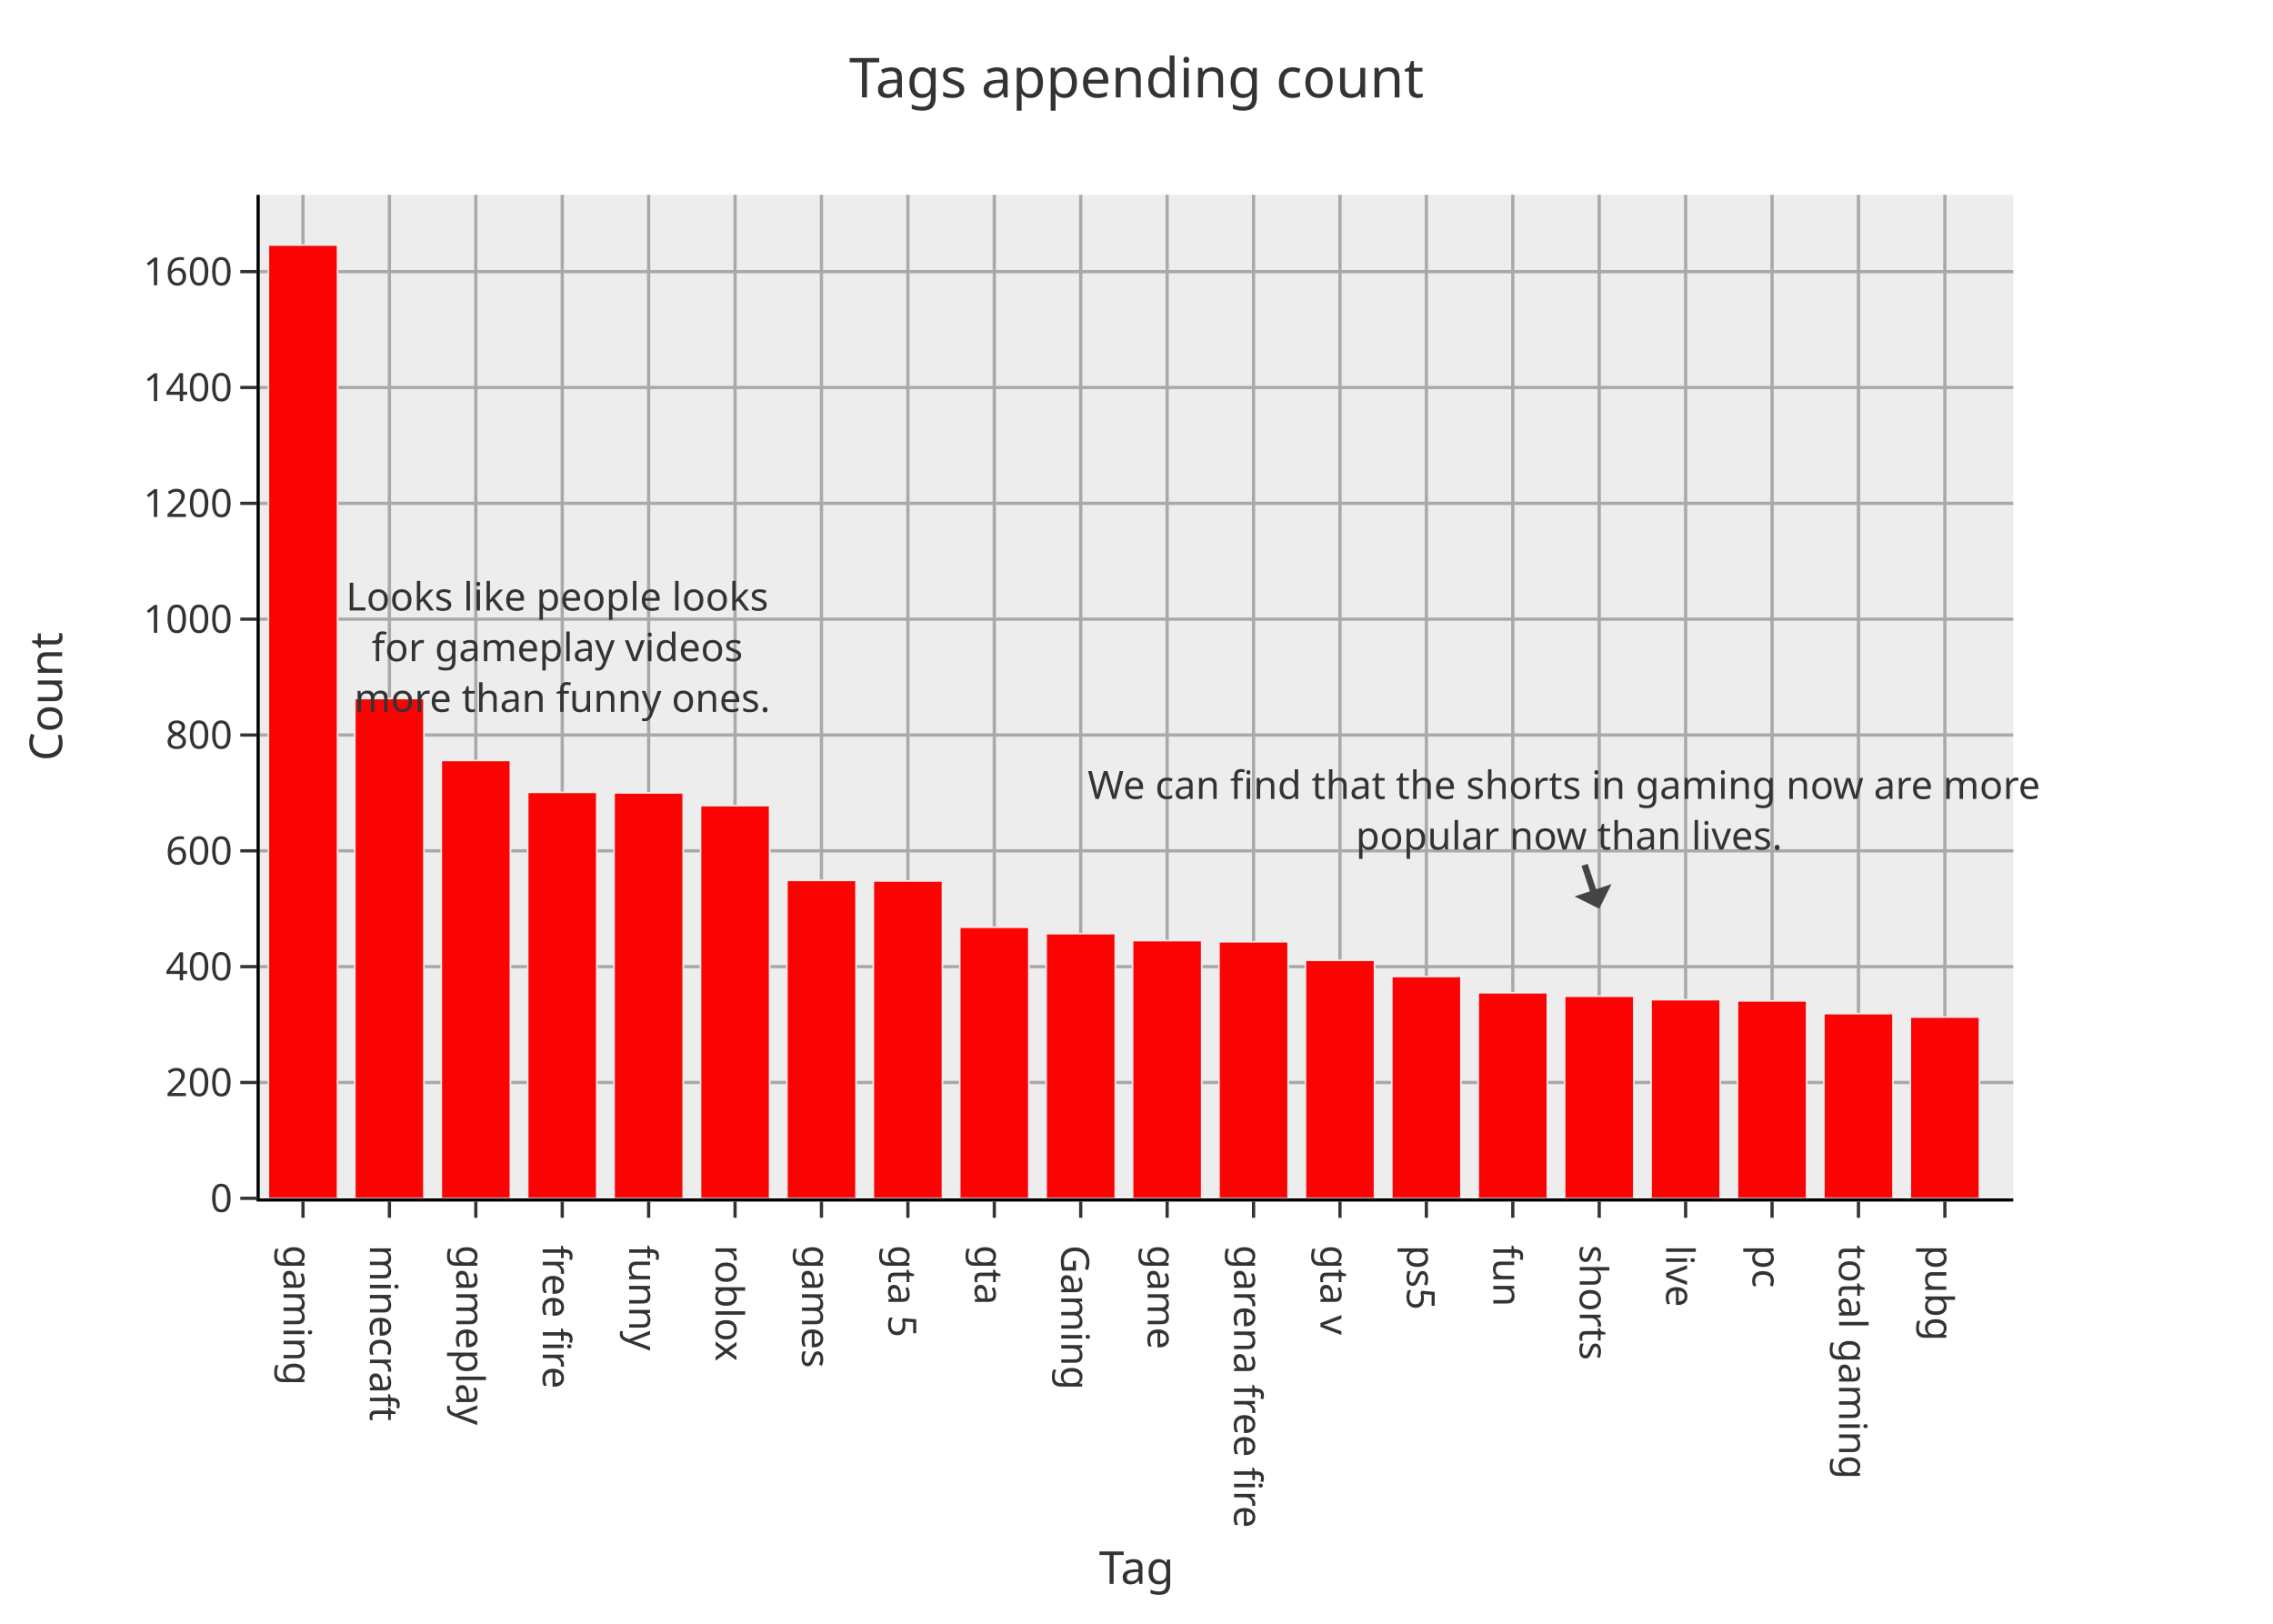
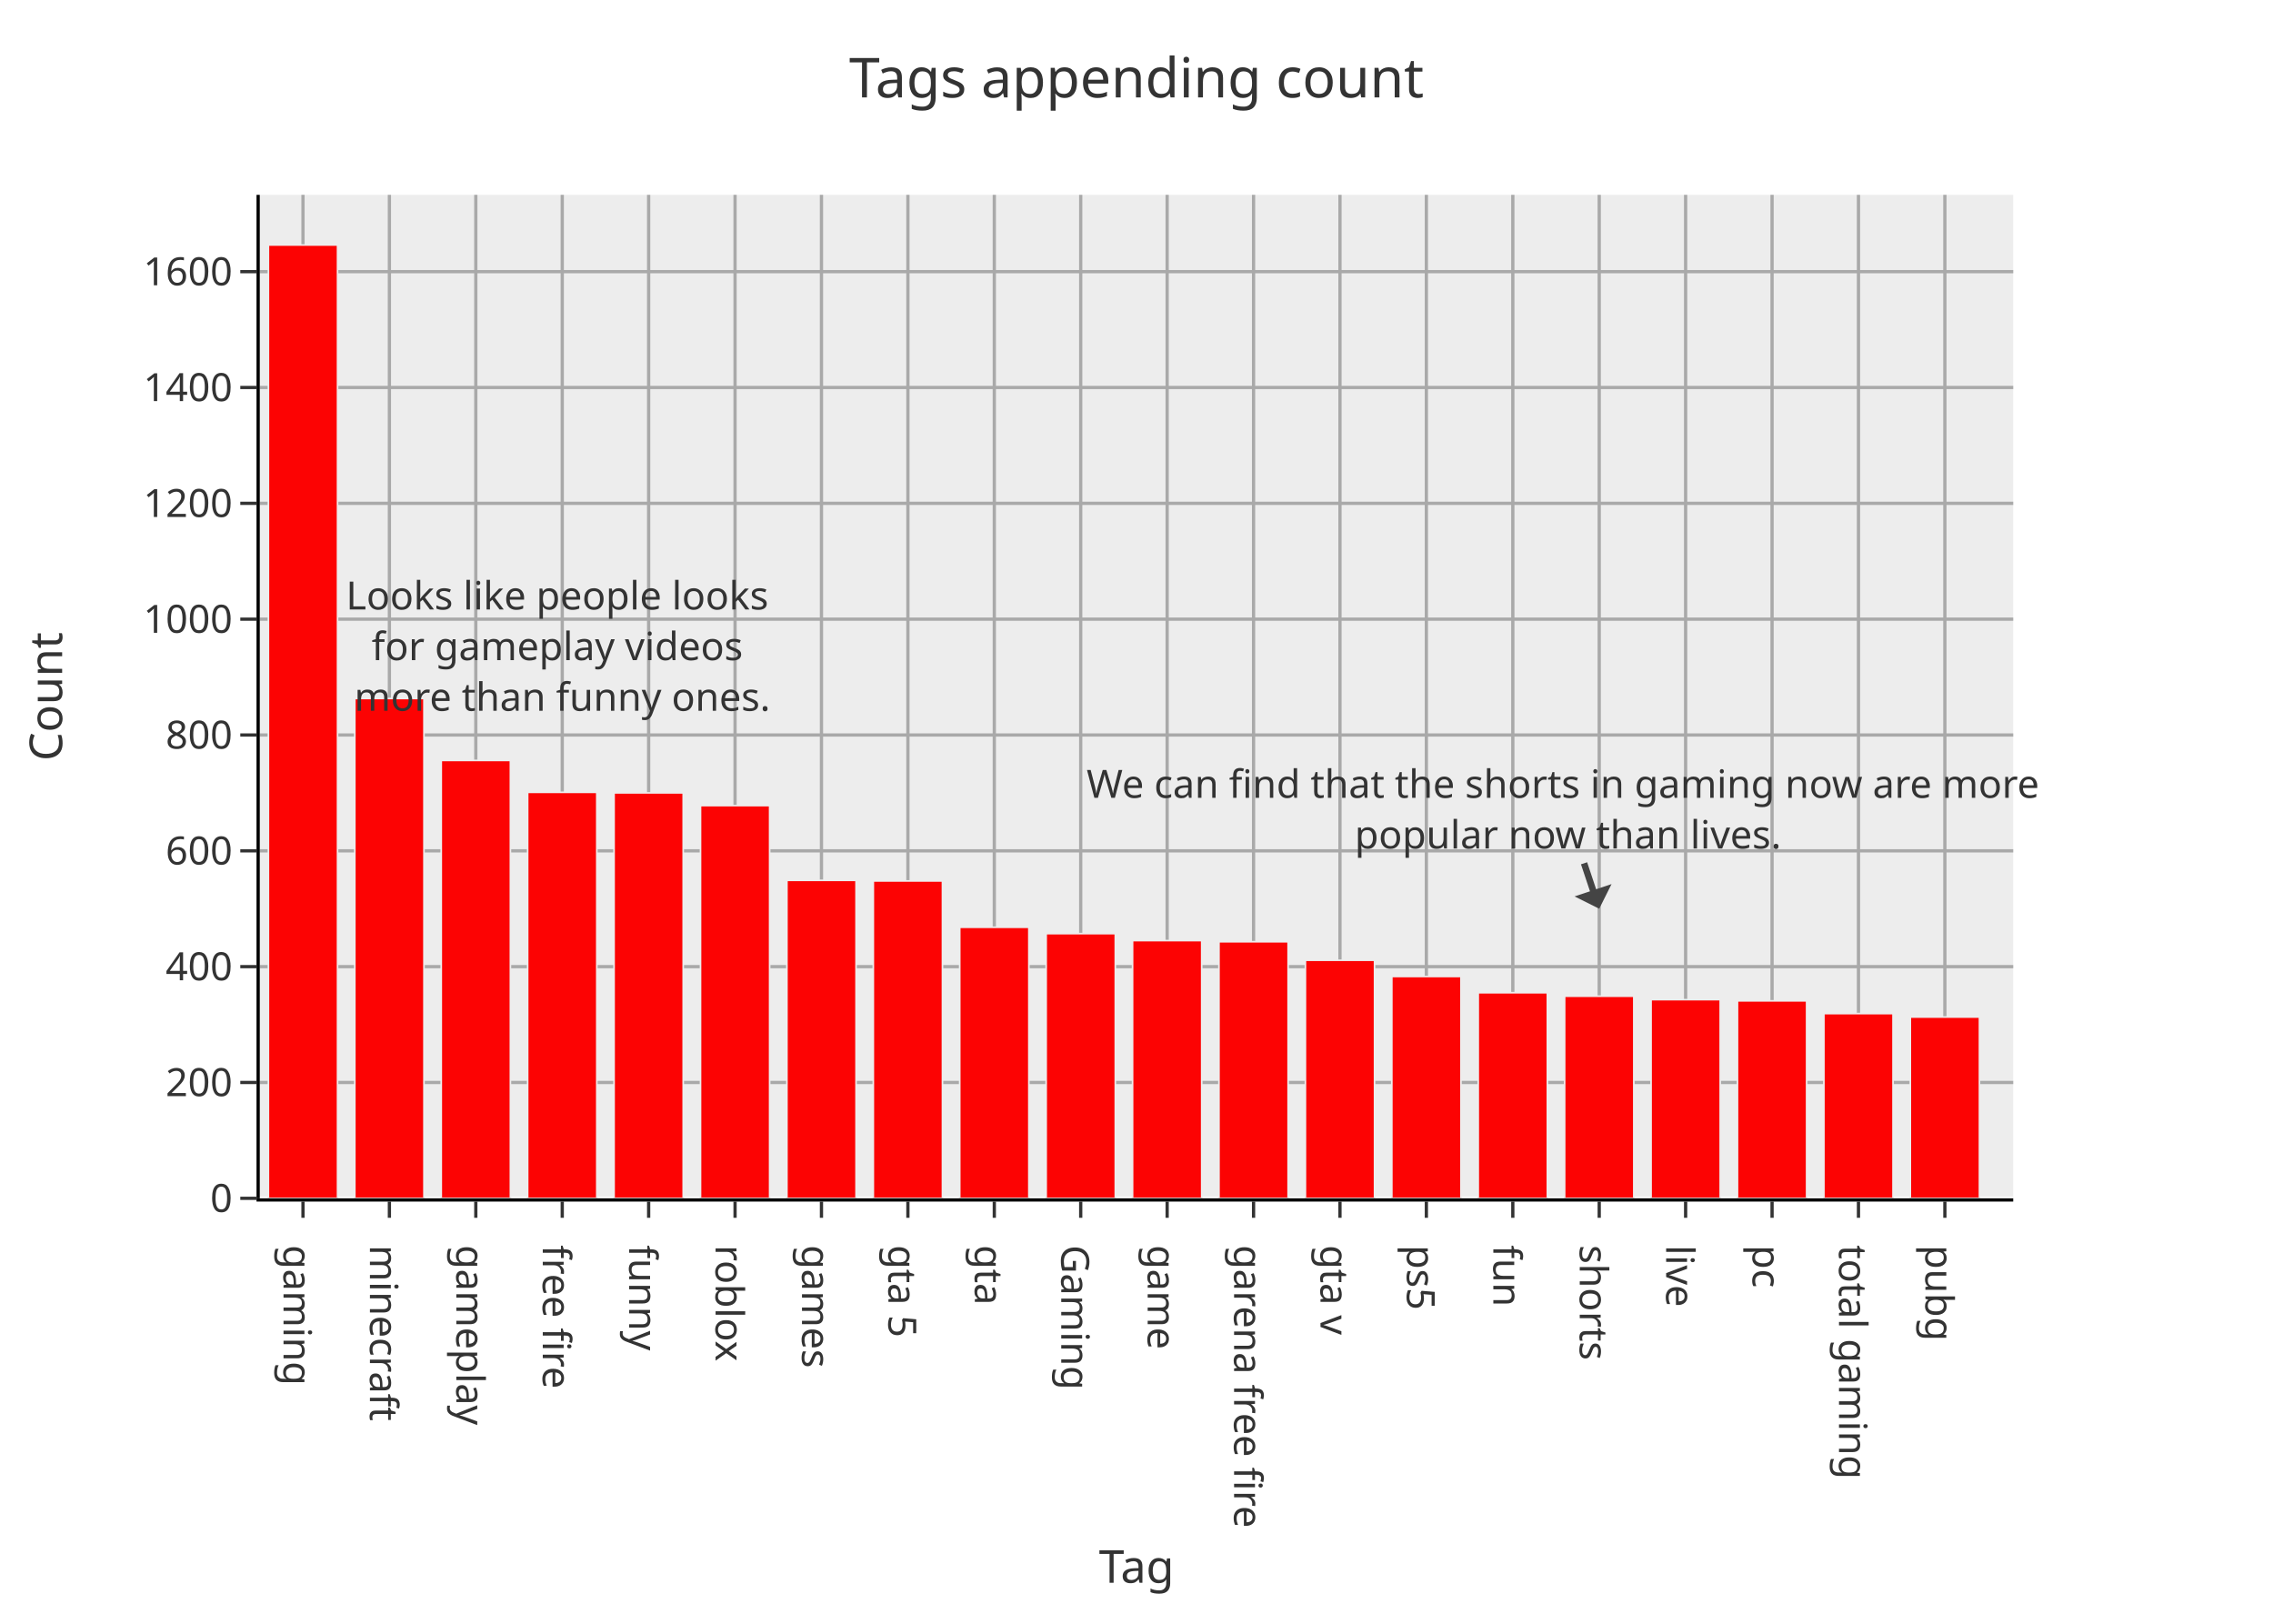
<svg xmlns="http://www.w3.org/2000/svg" class="main-svg" width="700" height="500" style="" viewBox="0 0 700 500">
  <rect x="0" y="0" width="700" height="500" style="fill: rgb(255, 255, 255); fill-opacity: 1;" />
-   <defs id="defs-10abcf">
+   <defs id="defs-e7b029">
    <g class="clips">
-       <clipPath id="clip10abcfxyplot" class="plotclip">
+       <clipPath id="clipe7b029xyplot" class="plotclip">
        <rect width="540" height="309" />
      </clipPath>
-       <clipPath class="axesclip" id="clip10abcfx">
+       <clipPath class="axesclip" id="clipe7b029x">
        <rect x="80" y="0" width="540" height="500" />
      </clipPath>
-       <clipPath class="axesclip" id="clip10abcfy">
+       <clipPath class="axesclip" id="clipe7b029y">
        <rect x="0" y="60" width="700" height="309" />
      </clipPath>
-       <clipPath class="axesclip" id="clip10abcfxy">
+       <clipPath class="axesclip" id="clipe7b029xy">
        <rect x="80" y="60" width="540" height="309" />
      </clipPath>
    </g>
    <g class="gradients" />
    <g class="patterns" />
  </defs>
  <g class="bglayer">
    <rect class="bg" x="80" y="60" width="540" height="309" style="fill: rgb(237, 237, 237); fill-opacity: 1; stroke-width: 0;" />
  </g>
  <g class="layer-below">
    <g class="imagelayer" />
    <g class="shapelayer" />
  </g>
  <g class="cartesianlayer">
    <g class="subplot xy">
      <g class="layer-subplot">
        <g class="shapelayer" />
        <g class="imagelayer" />
      </g>
      <g class="minor-gridlayer">
        <g class="x" />
        <g class="y" />
      </g>
      <g class="gridlayer">
        <g class="x">
          <path class="xgrid crisp" transform="translate(93.31,0)" d="M0,60v309" style="stroke: rgb(169, 169, 169); stroke-opacity: 1; stroke-width: 1px;" />
          <path class="xgrid crisp" transform="translate(119.92,0)" d="M0,60v309" style="stroke: rgb(169, 169, 169); stroke-opacity: 1; stroke-width: 1px;" />
          <path class="xgrid crisp" transform="translate(146.53,0)" d="M0,60v309" style="stroke: rgb(169, 169, 169); stroke-opacity: 1; stroke-width: 1px;" />
          <path class="xgrid crisp" transform="translate(173.15,0)" d="M0,60v309" style="stroke: rgb(169, 169, 169); stroke-opacity: 1; stroke-width: 1px;" />
          <path class="xgrid crisp" transform="translate(199.76,0)" d="M0,60v309" style="stroke: rgb(169, 169, 169); stroke-opacity: 1; stroke-width: 1px;" />
          <path class="xgrid crisp" transform="translate(226.37,0)" d="M0,60v309" style="stroke: rgb(169, 169, 169); stroke-opacity: 1; stroke-width: 1px;" />
          <path class="xgrid crisp" transform="translate(252.98,0)" d="M0,60v309" style="stroke: rgb(169, 169, 169); stroke-opacity: 1; stroke-width: 1px;" />
          <path class="xgrid crisp" transform="translate(279.6,0)" d="M0,60v309" style="stroke: rgb(169, 169, 169); stroke-opacity: 1; stroke-width: 1px;" />
          <path class="xgrid crisp" transform="translate(306.21,0)" d="M0,60v309" style="stroke: rgb(169, 169, 169); stroke-opacity: 1; stroke-width: 1px;" />
          <path class="xgrid crisp" transform="translate(332.82,0)" d="M0,60v309" style="stroke: rgb(169, 169, 169); stroke-opacity: 1; stroke-width: 1px;" />
          <path class="xgrid crisp" transform="translate(359.44,0)" d="M0,60v309" style="stroke: rgb(169, 169, 169); stroke-opacity: 1; stroke-width: 1px;" />
          <path class="xgrid crisp" transform="translate(386.05,0)" d="M0,60v309" style="stroke: rgb(169, 169, 169); stroke-opacity: 1; stroke-width: 1px;" />
          <path class="xgrid crisp" transform="translate(412.66,0)" d="M0,60v309" style="stroke: rgb(169, 169, 169); stroke-opacity: 1; stroke-width: 1px;" />
          <path class="xgrid crisp" transform="translate(439.27,0)" d="M0,60v309" style="stroke: rgb(169, 169, 169); stroke-opacity: 1; stroke-width: 1px;" />
          <path class="xgrid crisp" transform="translate(465.89,0)" d="M0,60v309" style="stroke: rgb(169, 169, 169); stroke-opacity: 1; stroke-width: 1px;" />
          <path class="xgrid crisp" transform="translate(492.5,0)" d="M0,60v309" style="stroke: rgb(169, 169, 169); stroke-opacity: 1; stroke-width: 1px;" />
          <path class="xgrid crisp" transform="translate(519.11,0)" d="M0,60v309" style="stroke: rgb(169, 169, 169); stroke-opacity: 1; stroke-width: 1px;" />
          <path class="xgrid crisp" transform="translate(545.73,0)" d="M0,60v309" style="stroke: rgb(169, 169, 169); stroke-opacity: 1; stroke-width: 1px;" />
          <path class="xgrid crisp" transform="translate(572.34,0)" d="M0,60v309" style="stroke: rgb(169, 169, 169); stroke-opacity: 1; stroke-width: 1px;" />
          <path class="xgrid crisp" transform="translate(598.95,0)" d="M0,60v309" style="stroke: rgb(169, 169, 169); stroke-opacity: 1; stroke-width: 1px;" />
        </g>
        <g class="y">
          <path class="ygrid crisp" transform="translate(0,333.33)" d="M80,0h540" style="stroke: rgb(169, 169, 169); stroke-opacity: 1; stroke-width: 1px;" />
          <path class="ygrid crisp" transform="translate(0,297.66)" d="M80,0h540" style="stroke: rgb(169, 169, 169); stroke-opacity: 1; stroke-width: 1px;" />
          <path class="ygrid crisp" transform="translate(0,262)" d="M80,0h540" style="stroke: rgb(169, 169, 169); stroke-opacity: 1; stroke-width: 1px;" />
          <path class="ygrid crisp" transform="translate(0,226.33)" d="M80,0h540" style="stroke: rgb(169, 169, 169); stroke-opacity: 1; stroke-width: 1px;" />
          <path class="ygrid crisp" transform="translate(0,190.66)" d="M80,0h540" style="stroke: rgb(169, 169, 169); stroke-opacity: 1; stroke-width: 1px;" />
          <path class="ygrid crisp" transform="translate(0,154.99)" d="M80,0h540" style="stroke: rgb(169, 169, 169); stroke-opacity: 1; stroke-width: 1px;" />
          <path class="ygrid crisp" transform="translate(0,119.32)" d="M80,0h540" style="stroke: rgb(169, 169, 169); stroke-opacity: 1; stroke-width: 1px;" />
          <path class="ygrid crisp" transform="translate(0,83.65)" d="M80,0h540" style="stroke: rgb(169, 169, 169); stroke-opacity: 1; stroke-width: 1px;" />
        </g>
      </g>
      <g class="zerolinelayer">
        <path class="yzl zl crisp" transform="translate(0,369)" d="M80,0h540" style="stroke: rgb(255, 255, 255); stroke-opacity: 1; stroke-width: 1px;" />
      </g>
      <path class="xlines-below" />
      <path class="ylines-below" />
      <g class="overlines-below" />
      <g class="xaxislayer-below" />
      <g class="yaxislayer-below" />
      <g class="overaxes-below" />
-       <g class="plot" transform="translate(80,60)" clip-path="url(#clip10abcfxyplot)">
+       <g class="plot" transform="translate(80,60)" clip-path="url(#clipe7b029xyplot)">
        <g class="barlayer mlayer">
          <g class="trace bars" style="opacity: 1;">
            <g class="points">
              <g class="point">
                <path d="M2.66,309V15.45H23.95V309Z" style="vector-effect: none; opacity: 1; stroke-width: 0.5px; fill: rgb(252, 3, 3); fill-opacity: 1; stroke: rgb(237, 237, 237); stroke-opacity: 1;" />
              </g>
              <g class="point">
                <path d="M29.27,309V155.09H50.56V309Z" style="vector-effect: none; opacity: 1; stroke-width: 0.5px; fill: rgb(252, 3, 3); fill-opacity: 1; stroke: rgb(237, 237, 237); stroke-opacity: 1;" />
              </g>
              <g class="point">
                <path d="M55.89,309V174.17H77.18V309Z" style="vector-effect: none; opacity: 1; stroke-width: 0.5px; fill: rgb(252, 3, 3); fill-opacity: 1; stroke: rgb(237, 237, 237); stroke-opacity: 1;" />
              </g>
              <g class="point">
                <path d="M82.5,309V183.98H103.79V309Z" style="vector-effect: none; opacity: 1; stroke-width: 0.5px; fill: rgb(252, 3, 3); fill-opacity: 1; stroke: rgb(237, 237, 237); stroke-opacity: 1;" />
              </g>
              <g class="point">
                <path d="M109.11,309V184.16H130.4V309Z" style="vector-effect: none; opacity: 1; stroke-width: 0.5px; fill: rgb(252, 3, 3); fill-opacity: 1; stroke: rgb(237, 237, 237); stroke-opacity: 1;" />
              </g>
              <g class="point">
                <path d="M135.73,309V188.08H157.02V309Z" style="vector-effect: none; opacity: 1; stroke-width: 0.5px; fill: rgb(252, 3, 3); fill-opacity: 1; stroke: rgb(237, 237, 237); stroke-opacity: 1;" />
              </g>
              <g class="point">
                <path d="M162.34,309V211.09H183.63V309Z" style="vector-effect: none; opacity: 1; stroke-width: 0.5px; fill: rgb(252, 3, 3); fill-opacity: 1; stroke: rgb(237, 237, 237); stroke-opacity: 1;" />
              </g>
              <g class="point">
                <path d="M188.95,309V211.27H210.24V309Z" style="vector-effect: none; opacity: 1; stroke-width: 0.5px; fill: rgb(252, 3, 3); fill-opacity: 1; stroke: rgb(237, 237, 237); stroke-opacity: 1;" />
              </g>
              <g class="point">
                <path d="M215.56,309V225.54H236.85V309Z" style="vector-effect: none; opacity: 1; stroke-width: 0.5px; fill: rgb(252, 3, 3); fill-opacity: 1; stroke: rgb(237, 237, 237); stroke-opacity: 1;" />
              </g>
              <g class="point">
                <path d="M242.18,309V227.5H263.47V309Z" style="vector-effect: none; opacity: 1; stroke-width: 0.5px; fill: rgb(252, 3, 3); fill-opacity: 1; stroke: rgb(237, 237, 237); stroke-opacity: 1;" />
              </g>
              <g class="point">
                <path d="M268.79,309V229.64H290.08V309Z" style="vector-effect: none; opacity: 1; stroke-width: 0.5px; fill: rgb(252, 3, 3); fill-opacity: 1; stroke: rgb(237, 237, 237); stroke-opacity: 1;" />
              </g>
              <g class="point">
                <path d="M295.4,309V229.99H316.69V309Z" style="vector-effect: none; opacity: 1; stroke-width: 0.5px; fill: rgb(252, 3, 3); fill-opacity: 1; stroke: rgb(237, 237, 237); stroke-opacity: 1;" />
              </g>
              <g class="point">
                <path d="M322.02,309V235.7H343.31V309Z" style="vector-effect: none; opacity: 1; stroke-width: 0.5px; fill: rgb(252, 3, 3); fill-opacity: 1; stroke: rgb(237, 237, 237); stroke-opacity: 1;" />
              </g>
              <g class="point">
                <path d="M348.63,309V240.7H369.92V309Z" style="vector-effect: none; opacity: 1; stroke-width: 0.5px; fill: rgb(252, 3, 3); fill-opacity: 1; stroke: rgb(237, 237, 237); stroke-opacity: 1;" />
              </g>
              <g class="point">
                <path d="M375.24,309V245.69H396.53V309Z" style="vector-effect: none; opacity: 1; stroke-width: 0.5px; fill: rgb(252, 3, 3); fill-opacity: 1; stroke: rgb(237, 237, 237); stroke-opacity: 1;" />
              </g>
              <g class="point">
                <path d="M401.85,309V246.76H423.15V309Z" style="vector-effect: none; opacity: 1; stroke-width: 0.5px; fill: rgb(252, 3, 3); fill-opacity: 1; stroke: rgb(237, 237, 237); stroke-opacity: 1;" />
              </g>
              <g class="point">
                <path d="M428.47,309V247.83H449.76V309Z" style="vector-effect: none; opacity: 1; stroke-width: 0.5px; fill: rgb(252, 3, 3); fill-opacity: 1; stroke: rgb(237, 237, 237); stroke-opacity: 1;" />
              </g>
              <g class="point">
                <path d="M455.08,309V248.19H476.37V309Z" style="vector-effect: none; opacity: 1; stroke-width: 0.5px; fill: rgb(252, 3, 3); fill-opacity: 1; stroke: rgb(237, 237, 237); stroke-opacity: 1;" />
              </g>
              <g class="point">
                <path d="M481.69,309V252.11H502.98V309Z" style="vector-effect: none; opacity: 1; stroke-width: 0.5px; fill: rgb(252, 3, 3); fill-opacity: 1; stroke: rgb(237, 237, 237); stroke-opacity: 1;" />
              </g>
              <g class="point">
                <path d="M508.31,309V253.18H529.6V309Z" style="vector-effect: none; opacity: 1; stroke-width: 0.5px; fill: rgb(252, 3, 3); fill-opacity: 1; stroke: rgb(237, 237, 237); stroke-opacity: 1;" />
              </g>
            </g>
          </g>
        </g>
      </g>
      <g class="overplot" />
      <path class="xlines-above crisp" d="M79,369.5H620" style="fill: none; stroke-width: 1px; stroke: rgb(0, 0, 0); stroke-opacity: 1;" />
      <path class="ylines-above crisp" d="M79.5,60V369" style="fill: none; stroke-width: 1px; stroke: rgb(0, 0, 0); stroke-opacity: 1;" />
      <g class="overlines-above" />
      <g class="xaxislayer-above">
        <path class="xtick ticks crisp" d="M0,370v5" transform="translate(93.31,0)" style="stroke: rgb(51, 51, 51); stroke-opacity: 1; stroke-width: 1px;" />
        <path class="xtick ticks crisp" d="M0,370v5" transform="translate(119.92,0)" style="stroke: rgb(51, 51, 51); stroke-opacity: 1; stroke-width: 1px;" />
        <path class="xtick ticks crisp" d="M0,370v5" transform="translate(146.53,0)" style="stroke: rgb(51, 51, 51); stroke-opacity: 1; stroke-width: 1px;" />
        <path class="xtick ticks crisp" d="M0,370v5" transform="translate(173.15,0)" style="stroke: rgb(51, 51, 51); stroke-opacity: 1; stroke-width: 1px;" />
        <path class="xtick ticks crisp" d="M0,370v5" transform="translate(199.76,0)" style="stroke: rgb(51, 51, 51); stroke-opacity: 1; stroke-width: 1px;" />
        <path class="xtick ticks crisp" d="M0,370v5" transform="translate(226.37,0)" style="stroke: rgb(51, 51, 51); stroke-opacity: 1; stroke-width: 1px;" />
        <path class="xtick ticks crisp" d="M0,370v5" transform="translate(252.98,0)" style="stroke: rgb(51, 51, 51); stroke-opacity: 1; stroke-width: 1px;" />
        <path class="xtick ticks crisp" d="M0,370v5" transform="translate(279.6,0)" style="stroke: rgb(51, 51, 51); stroke-opacity: 1; stroke-width: 1px;" />
        <path class="xtick ticks crisp" d="M0,370v5" transform="translate(306.21,0)" style="stroke: rgb(51, 51, 51); stroke-opacity: 1; stroke-width: 1px;" />
        <path class="xtick ticks crisp" d="M0,370v5" transform="translate(332.82,0)" style="stroke: rgb(51, 51, 51); stroke-opacity: 1; stroke-width: 1px;" />
        <path class="xtick ticks crisp" d="M0,370v5" transform="translate(359.44,0)" style="stroke: rgb(51, 51, 51); stroke-opacity: 1; stroke-width: 1px;" />
        <path class="xtick ticks crisp" d="M0,370v5" transform="translate(386.05,0)" style="stroke: rgb(51, 51, 51); stroke-opacity: 1; stroke-width: 1px;" />
        <path class="xtick ticks crisp" d="M0,370v5" transform="translate(412.66,0)" style="stroke: rgb(51, 51, 51); stroke-opacity: 1; stroke-width: 1px;" />
        <path class="xtick ticks crisp" d="M0,370v5" transform="translate(439.27,0)" style="stroke: rgb(51, 51, 51); stroke-opacity: 1; stroke-width: 1px;" />
        <path class="xtick ticks crisp" d="M0,370v5" transform="translate(465.89,0)" style="stroke: rgb(51, 51, 51); stroke-opacity: 1; stroke-width: 1px;" />
        <path class="xtick ticks crisp" d="M0,370v5" transform="translate(492.5,0)" style="stroke: rgb(51, 51, 51); stroke-opacity: 1; stroke-width: 1px;" />
        <path class="xtick ticks crisp" d="M0,370v5" transform="translate(519.11,0)" style="stroke: rgb(51, 51, 51); stroke-opacity: 1; stroke-width: 1px;" />
        <path class="xtick ticks crisp" d="M0,370v5" transform="translate(545.73,0)" style="stroke: rgb(51, 51, 51); stroke-opacity: 1; stroke-width: 1px;" />
        <path class="xtick ticks crisp" d="M0,370v5" transform="translate(572.34,0)" style="stroke: rgb(51, 51, 51); stroke-opacity: 1; stroke-width: 1px;" />
        <path class="xtick ticks crisp" d="M0,370v5" transform="translate(598.95,0)" style="stroke: rgb(51, 51, 51); stroke-opacity: 1; stroke-width: 1px;" />
        <g class="xtick">
          <text text-anchor="start" x="0" y="389.4" transform="translate(93.31,0) rotate(90,0,383.4)" style="font-family: 'Franklin Gothic'; font-size: 12px; fill: rgb(51, 51, 51); fill-opacity: 1; white-space: pre; opacity: 1;">gaming</text>
        </g>
        <g class="xtick">
          <text text-anchor="start" x="0" y="389.4" transform="translate(119.92,0) rotate(90,0,383.4)" style="font-family: 'Franklin Gothic'; font-size: 12px; fill: rgb(51, 51, 51); fill-opacity: 1; white-space: pre; opacity: 1;">minecraft</text>
        </g>
        <g class="xtick">
          <text text-anchor="start" x="0" y="389.4" transform="translate(146.53,0) rotate(90,0,383.4)" style="font-family: 'Franklin Gothic'; font-size: 12px; fill: rgb(51, 51, 51); fill-opacity: 1; white-space: pre; opacity: 1;">gameplay</text>
        </g>
        <g class="xtick">
          <text text-anchor="start" x="0" y="389.4" transform="translate(173.15,0) rotate(90,0,383.4)" style="font-family: 'Franklin Gothic'; font-size: 12px; fill: rgb(51, 51, 51); fill-opacity: 1; white-space: pre; opacity: 1;">free fire</text>
        </g>
        <g class="xtick">
          <text text-anchor="start" x="0" y="389.4" transform="translate(199.76,0) rotate(90,0,383.4)" style="font-family: 'Franklin Gothic'; font-size: 12px; fill: rgb(51, 51, 51); fill-opacity: 1; white-space: pre; opacity: 1;">funny</text>
        </g>
        <g class="xtick">
          <text text-anchor="start" x="0" y="389.4" transform="translate(226.37,0) rotate(90,0,383.4)" style="font-family: 'Franklin Gothic'; font-size: 12px; fill: rgb(51, 51, 51); fill-opacity: 1; white-space: pre; opacity: 1;">roblox</text>
        </g>
        <g class="xtick">
          <text text-anchor="start" x="0" y="389.4" transform="translate(252.98,0) rotate(90,0,383.4)" style="font-family: 'Franklin Gothic'; font-size: 12px; fill: rgb(51, 51, 51); fill-opacity: 1; white-space: pre; opacity: 1;">games</text>
        </g>
        <g class="xtick">
          <text text-anchor="start" x="0" y="389.4" transform="translate(279.6,0) rotate(90,0,383.4)" style="font-family: 'Franklin Gothic'; font-size: 12px; fill: rgb(51, 51, 51); fill-opacity: 1; white-space: pre; opacity: 1;">gta 5</text>
        </g>
        <g class="xtick">
          <text text-anchor="start" x="0" y="389.4" transform="translate(306.21,0) rotate(90,0,383.4)" style="font-family: 'Franklin Gothic'; font-size: 12px; fill: rgb(51, 51, 51); fill-opacity: 1; white-space: pre; opacity: 1;">gta</text>
        </g>
        <g class="xtick">
          <text text-anchor="start" x="0" y="389.4" transform="translate(332.82,0) rotate(90,0,383.4)" style="font-family: 'Franklin Gothic'; font-size: 12px; fill: rgb(51, 51, 51); fill-opacity: 1; white-space: pre; opacity: 1;">Gaming</text>
        </g>
        <g class="xtick">
          <text text-anchor="start" x="0" y="389.4" transform="translate(359.44,0) rotate(90,0,383.4)" style="font-family: 'Franklin Gothic'; font-size: 12px; fill: rgb(51, 51, 51); fill-opacity: 1; white-space: pre; opacity: 1;">game</text>
        </g>
        <g class="xtick">
          <text text-anchor="start" x="0" y="389.4" transform="translate(386.05,0) rotate(90,0,383.4)" style="font-family: 'Franklin Gothic'; font-size: 12px; fill: rgb(51, 51, 51); fill-opacity: 1; white-space: pre; opacity: 1;">garena free fire</text>
        </g>
        <g class="xtick">
          <text text-anchor="start" x="0" y="389.4" transform="translate(412.66,0) rotate(90,0,383.4)" style="font-family: 'Franklin Gothic'; font-size: 12px; fill: rgb(51, 51, 51); fill-opacity: 1; white-space: pre; opacity: 1;">gta v</text>
        </g>
        <g class="xtick">
          <text text-anchor="start" x="0" y="389.4" transform="translate(439.27,0) rotate(90,0,383.4)" style="font-family: 'Franklin Gothic'; font-size: 12px; fill: rgb(51, 51, 51); fill-opacity: 1; white-space: pre; opacity: 1;">ps5</text>
        </g>
        <g class="xtick">
          <text text-anchor="start" x="0" y="389.4" transform="translate(465.89,0) rotate(90,0,383.4)" style="font-family: 'Franklin Gothic'; font-size: 12px; fill: rgb(51, 51, 51); fill-opacity: 1; white-space: pre; opacity: 1;">fun</text>
        </g>
        <g class="xtick">
          <text text-anchor="start" x="0" y="389.4" transform="translate(492.5,0) rotate(90,0,383.4)" style="font-family: 'Franklin Gothic'; font-size: 12px; fill: rgb(51, 51, 51); fill-opacity: 1; white-space: pre; opacity: 1;">shorts</text>
        </g>
        <g class="xtick">
          <text text-anchor="start" x="0" y="389.4" transform="translate(519.11,0) rotate(90,0,383.4)" style="font-family: 'Franklin Gothic'; font-size: 12px; fill: rgb(51, 51, 51); fill-opacity: 1; white-space: pre; opacity: 1;">live</text>
        </g>
        <g class="xtick">
          <text text-anchor="start" x="0" y="389.4" transform="translate(545.73,0) rotate(90,0,383.4)" style="font-family: 'Franklin Gothic'; font-size: 12px; fill: rgb(51, 51, 51); fill-opacity: 1; white-space: pre; opacity: 1;">pc</text>
        </g>
        <g class="xtick">
          <text text-anchor="start" x="0" y="389.4" transform="translate(572.34,0) rotate(90,0,383.4)" style="font-family: 'Franklin Gothic'; font-size: 12px; fill: rgb(51, 51, 51); fill-opacity: 1; white-space: pre; opacity: 1;">total gaming</text>
        </g>
        <g class="xtick">
          <text text-anchor="start" x="0" y="389.4" transform="translate(598.95,0) rotate(90,0,383.4)" style="font-family: 'Franklin Gothic'; font-size: 12px; fill: rgb(51, 51, 51); fill-opacity: 1; white-space: pre; opacity: 1;">pubg</text>
        </g>
      </g>
      <g class="yaxislayer-above">
        <path class="ytick ticks crisp" d="M79,0h-5" transform="translate(0,369)" style="stroke: rgb(51, 51, 51); stroke-opacity: 1; stroke-width: 1px;" />
        <path class="ytick ticks crisp" d="M79,0h-5" transform="translate(0,333.33)" style="stroke: rgb(51, 51, 51); stroke-opacity: 1; stroke-width: 1px;" />
        <path class="ytick ticks crisp" d="M79,0h-5" transform="translate(0,297.66)" style="stroke: rgb(51, 51, 51); stroke-opacity: 1; stroke-width: 1px;" />
        <path class="ytick ticks crisp" d="M79,0h-5" transform="translate(0,262)" style="stroke: rgb(51, 51, 51); stroke-opacity: 1; stroke-width: 1px;" />
        <path class="ytick ticks crisp" d="M79,0h-5" transform="translate(0,226.33)" style="stroke: rgb(51, 51, 51); stroke-opacity: 1; stroke-width: 1px;" />
        <path class="ytick ticks crisp" d="M79,0h-5" transform="translate(0,190.66)" style="stroke: rgb(51, 51, 51); stroke-opacity: 1; stroke-width: 1px;" />
        <path class="ytick ticks crisp" d="M79,0h-5" transform="translate(0,154.99)" style="stroke: rgb(51, 51, 51); stroke-opacity: 1; stroke-width: 1px;" />
        <path class="ytick ticks crisp" d="M79,0h-5" transform="translate(0,119.32)" style="stroke: rgb(51, 51, 51); stroke-opacity: 1; stroke-width: 1px;" />
        <path class="ytick ticks crisp" d="M79,0h-5" transform="translate(0,83.65)" style="stroke: rgb(51, 51, 51); stroke-opacity: 1; stroke-width: 1px;" />
        <g class="ytick">
          <text text-anchor="end" x="71.6" y="4.2" transform="translate(0,369)" style="font-family: 'Franklin Gothic'; font-size: 12px; fill: rgb(51, 51, 51); fill-opacity: 1; white-space: pre; opacity: 1;">0</text>
        </g>
        <g class="ytick">
          <text text-anchor="end" x="71.6" y="4.2" style="font-family: 'Franklin Gothic'; font-size: 12px; fill: rgb(51, 51, 51); fill-opacity: 1; white-space: pre; opacity: 1;" transform="translate(0,333.33)">200</text>
        </g>
        <g class="ytick">
          <text text-anchor="end" x="71.6" y="4.2" style="font-family: 'Franklin Gothic'; font-size: 12px; fill: rgb(51, 51, 51); fill-opacity: 1; white-space: pre; opacity: 1;" transform="translate(0,297.66)">400</text>
        </g>
        <g class="ytick">
          <text text-anchor="end" x="71.6" y="4.2" style="font-family: 'Franklin Gothic'; font-size: 12px; fill: rgb(51, 51, 51); fill-opacity: 1; white-space: pre; opacity: 1;" transform="translate(0,262)">600</text>
        </g>
        <g class="ytick">
          <text text-anchor="end" x="71.6" y="4.2" style="font-family: 'Franklin Gothic'; font-size: 12px; fill: rgb(51, 51, 51); fill-opacity: 1; white-space: pre; opacity: 1;" transform="translate(0,226.33)">800</text>
        </g>
        <g class="ytick">
          <text text-anchor="end" x="71.6" y="4.2" style="font-family: 'Franklin Gothic'; font-size: 12px; fill: rgb(51, 51, 51); fill-opacity: 1; white-space: pre; opacity: 1;" transform="translate(0,190.66)">1000</text>
        </g>
        <g class="ytick">
          <text text-anchor="end" x="71.6" y="4.2" style="font-family: 'Franklin Gothic'; font-size: 12px; fill: rgb(51, 51, 51); fill-opacity: 1; white-space: pre; opacity: 1;" transform="translate(0,154.99)">1200</text>
        </g>
        <g class="ytick">
          <text text-anchor="end" x="71.6" y="4.2" style="font-family: 'Franklin Gothic'; font-size: 12px; fill: rgb(51, 51, 51); fill-opacity: 1; white-space: pre; opacity: 1;" transform="translate(0,119.32)">1400</text>
        </g>
        <g class="ytick">
          <text text-anchor="end" x="71.6" y="4.2" style="font-family: 'Franklin Gothic'; font-size: 12px; fill: rgb(51, 51, 51); fill-opacity: 1; white-space: pre; opacity: 1;" transform="translate(0,83.65)">1600</text>
        </g>
      </g>
      <g class="overaxes-above" />
    </g>
  </g>
  <g class="polarlayer" />
  <g class="smithlayer" />
  <g class="ternarylayer" />
  <g class="geolayer" />
  <g class="funnelarealayer" />
  <g class="pielayer" />
  <g class="iciclelayer" />
  <g class="treemaplayer" />
  <g class="sunburstlayer" />
  <g class="glimages" />
-   <defs id="topdefs-10abcf">
+   <defs id="topdefs-e7b029">
    <g class="clips" />
  </defs>
  <g class="layer-above">
    <g class="imagelayer" />
    <g class="shapelayer" />
  </g>
  <g class="infolayer">
    <g class="g-gtitle">
      <text class="gtitle" x="350" y="30" text-anchor="middle" dy="0em" style="font-family: 'Franklin Gothic'; font-size: 17px; fill: rgb(51, 51, 51); opacity: 1; font-weight: normal; white-space: pre;">Tags appending count</text>
    </g>
    <g class="g-xtitle">
-       <text class="xtitle" x="350" y="487.732" text-anchor="middle" style="font-family: 'Franklin Gothic'; font-size: 14px; fill: rgb(51, 51, 51); opacity: 1; font-weight: normal; white-space: pre;">Tag</text>
+       <text class="xtitle" x="350" y="487.387" text-anchor="middle" style="font-family: 'Franklin Gothic'; font-size: 14px; fill: rgb(51, 51, 51); opacity: 1; font-weight: normal; white-space: pre;">Tag</text>
    </g>
    <g class="g-ytitle">
      <text class="ytitle" transform="rotate(-90,19.1375,214.5)" x="19.138" y="214.5" text-anchor="middle" style="font-family: 'Franklin Gothic'; font-size: 14px; fill: rgb(51, 51, 51); opacity: 1; font-weight: normal; white-space: pre;">Count</text>
    </g>
    <g class="annotation" data-index="0" style="opacity: 1;">
      <g class="annotation-text-g" transform="rotate(0,482.5,249.83)">
        <g class="cursor-pointer" transform="translate(345,233)">
-           <rect class="bg" x="0.5" y="0.5" width="274" height="33" style="stroke-width: 1px; stroke: rgb(0, 0, 0); stroke-opacity: 0; fill: rgb(0, 0, 0); fill-opacity: 0;" />
-           <text class="annotation-text" text-anchor="middle" x="138.203" y="13" style="font-family: 'Franklin Gothic'; font-size: 12px; fill: rgb(51, 51, 51); fill-opacity: 1; white-space: pre;">
-             <tspan class="line" dy="0em" x="138.203" y="13">We can find that the shorts in gaming now are more </tspan>
-             <tspan class="line" dy="1.3em" x="138.203" y="13">popular now than lives.</tspan>
+           <rect class="bg" x="0.5" y="0.5" width="274" height="32" style="stroke-width: 1px; stroke: rgb(0, 0, 0); stroke-opacity: 0; fill: rgb(0, 0, 0); fill-opacity: 0;" />
+           <text class="annotation-text" text-anchor="middle" x="137.875" y="12.672" style="font-family: 'Franklin Gothic'; font-size: 12px; fill: rgb(51, 51, 51); fill-opacity: 1; white-space: pre;">
+             <tspan class="line" dy="0em" x="137.875" y="12.672">We can find that the shorts in gaming now are more </tspan>
+             <tspan class="line" dy="1.3em" x="137.875" y="12.672">popular now than lives.</tspan>
          </text>
        </g>
      </g>
      <g class="annotation-arrow-g" style="opacity: 1;">
-         <path d="M488,266.33L492.5,279.83" style="stroke-width: 2px; stroke: rgb(68, 68, 68); stroke-opacity: 1; stroke-dasharray: 0px, 0px, 13.03px, 14.23px;" />
+         <path d="M487.833,265.83L492.5,279.83" style="stroke-width: 2px; stroke: rgb(68, 68, 68); stroke-opacity: 1; stroke-dasharray: 0px, 0px, 13.557px, 14.757px;" />
        <path d="M-2.4,-3V3L0.6,0Z" transform="translate(492.1205,278.6916)rotate(71.57058)scale(2)" style="fill: rgb(68, 68, 68); stroke-width: 0;" />
      </g>
    </g>
    <g class="annotation" data-index="1" style="opacity: 1;">
      <g class="annotation-text-g" transform="rotate(0,173.15,199.58)">
        <g class="cursor-pointer" transform="translate(111,175)">
          <rect class="bg" x="0.5" y="0.5" width="124" height="48" style="stroke-width: 1px; stroke: rgb(0, 0, 0); stroke-opacity: 0; fill: rgb(0, 0, 0); fill-opacity: 0;" />
-           <text class="annotation-text" text-anchor="middle" x="62.172" y="13" style="font-family: 'Franklin Gothic'; font-size: 12px; fill: rgb(51, 51, 51); fill-opacity: 1; white-space: pre;">
-             <tspan class="line" dy="0em" x="62.172" y="13">Looks like people looks</tspan>
-             <tspan class="line" dy="1.3em" x="62.172" y="13"> for gameplay videos</tspan>
-             <tspan class="line" dy="2.6em" x="62.172" y="13">more than funny ones.</tspan>
+           <text class="annotation-text" text-anchor="middle" x="62.172" y="12.672" style="font-family: 'Franklin Gothic'; font-size: 12px; fill: rgb(51, 51, 51); fill-opacity: 1; white-space: pre;">
+             <tspan class="line" dy="0em" x="62.172" y="12.672">Looks like people looks</tspan>
+             <tspan class="line" dy="1.3em" x="62.172" y="12.672"> for gameplay videos</tspan>
+             <tspan class="line" dy="2.6em" x="62.172" y="12.672">more than funny ones.</tspan>
          </text>
        </g>
      </g>
    </g>
  </g>
</svg>
